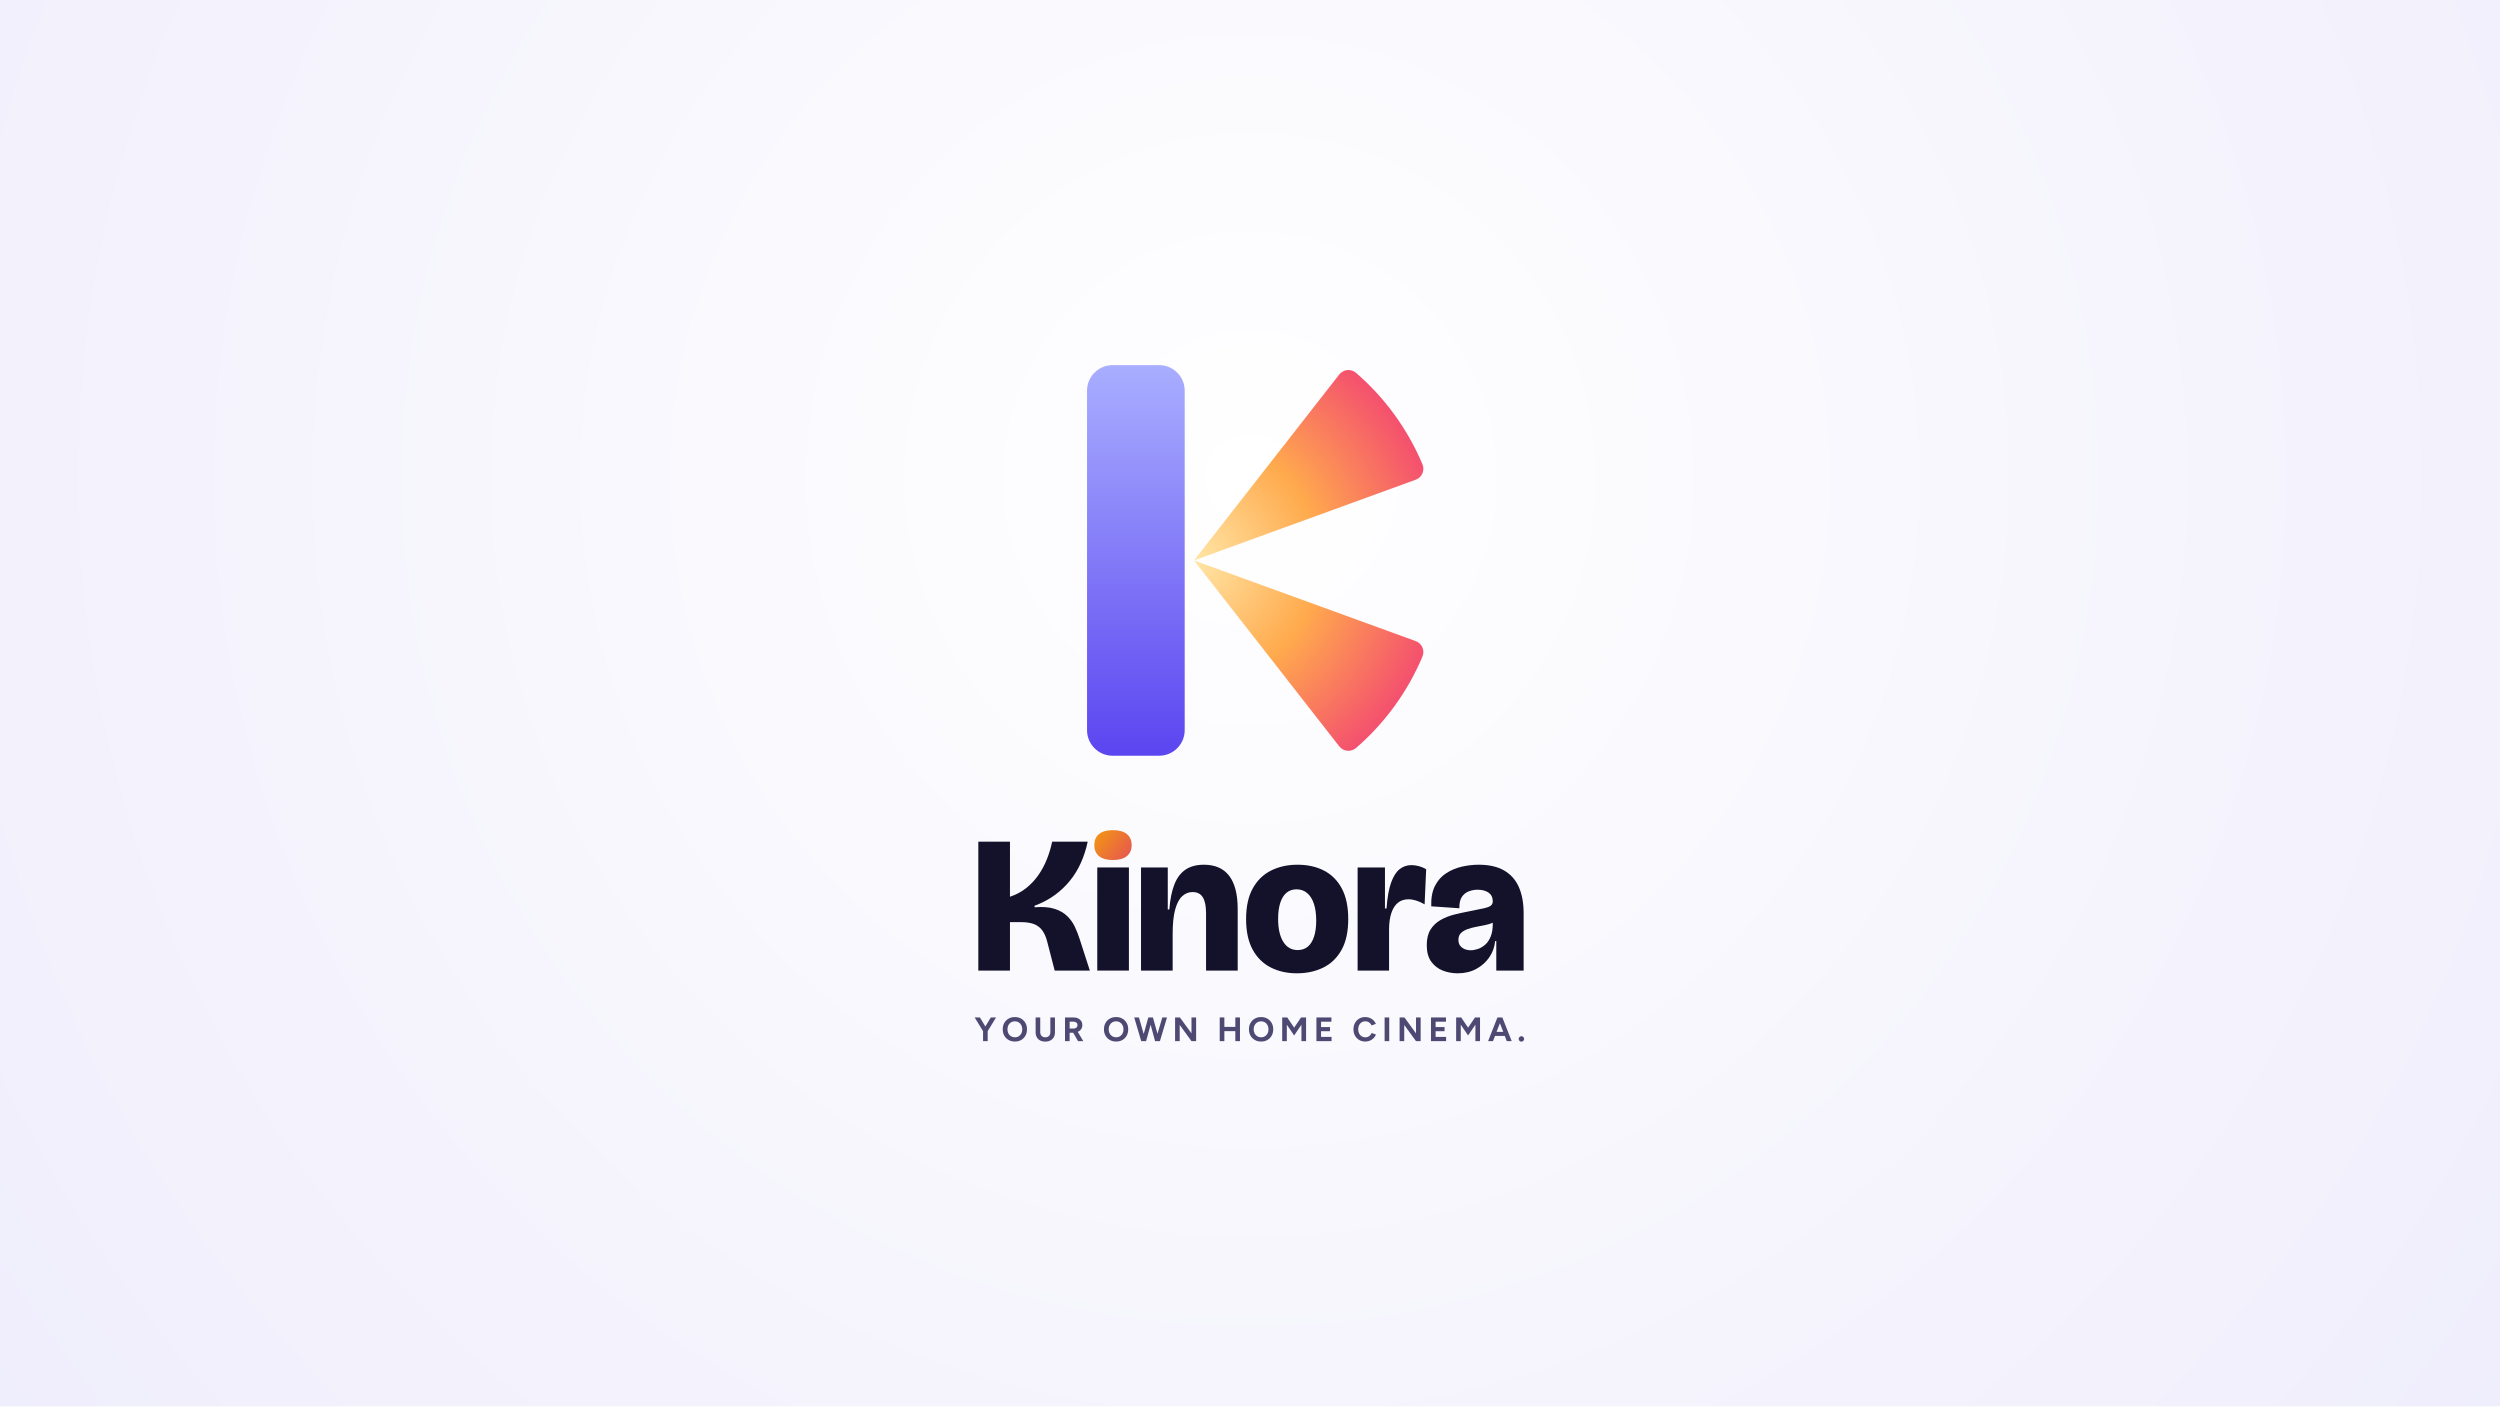
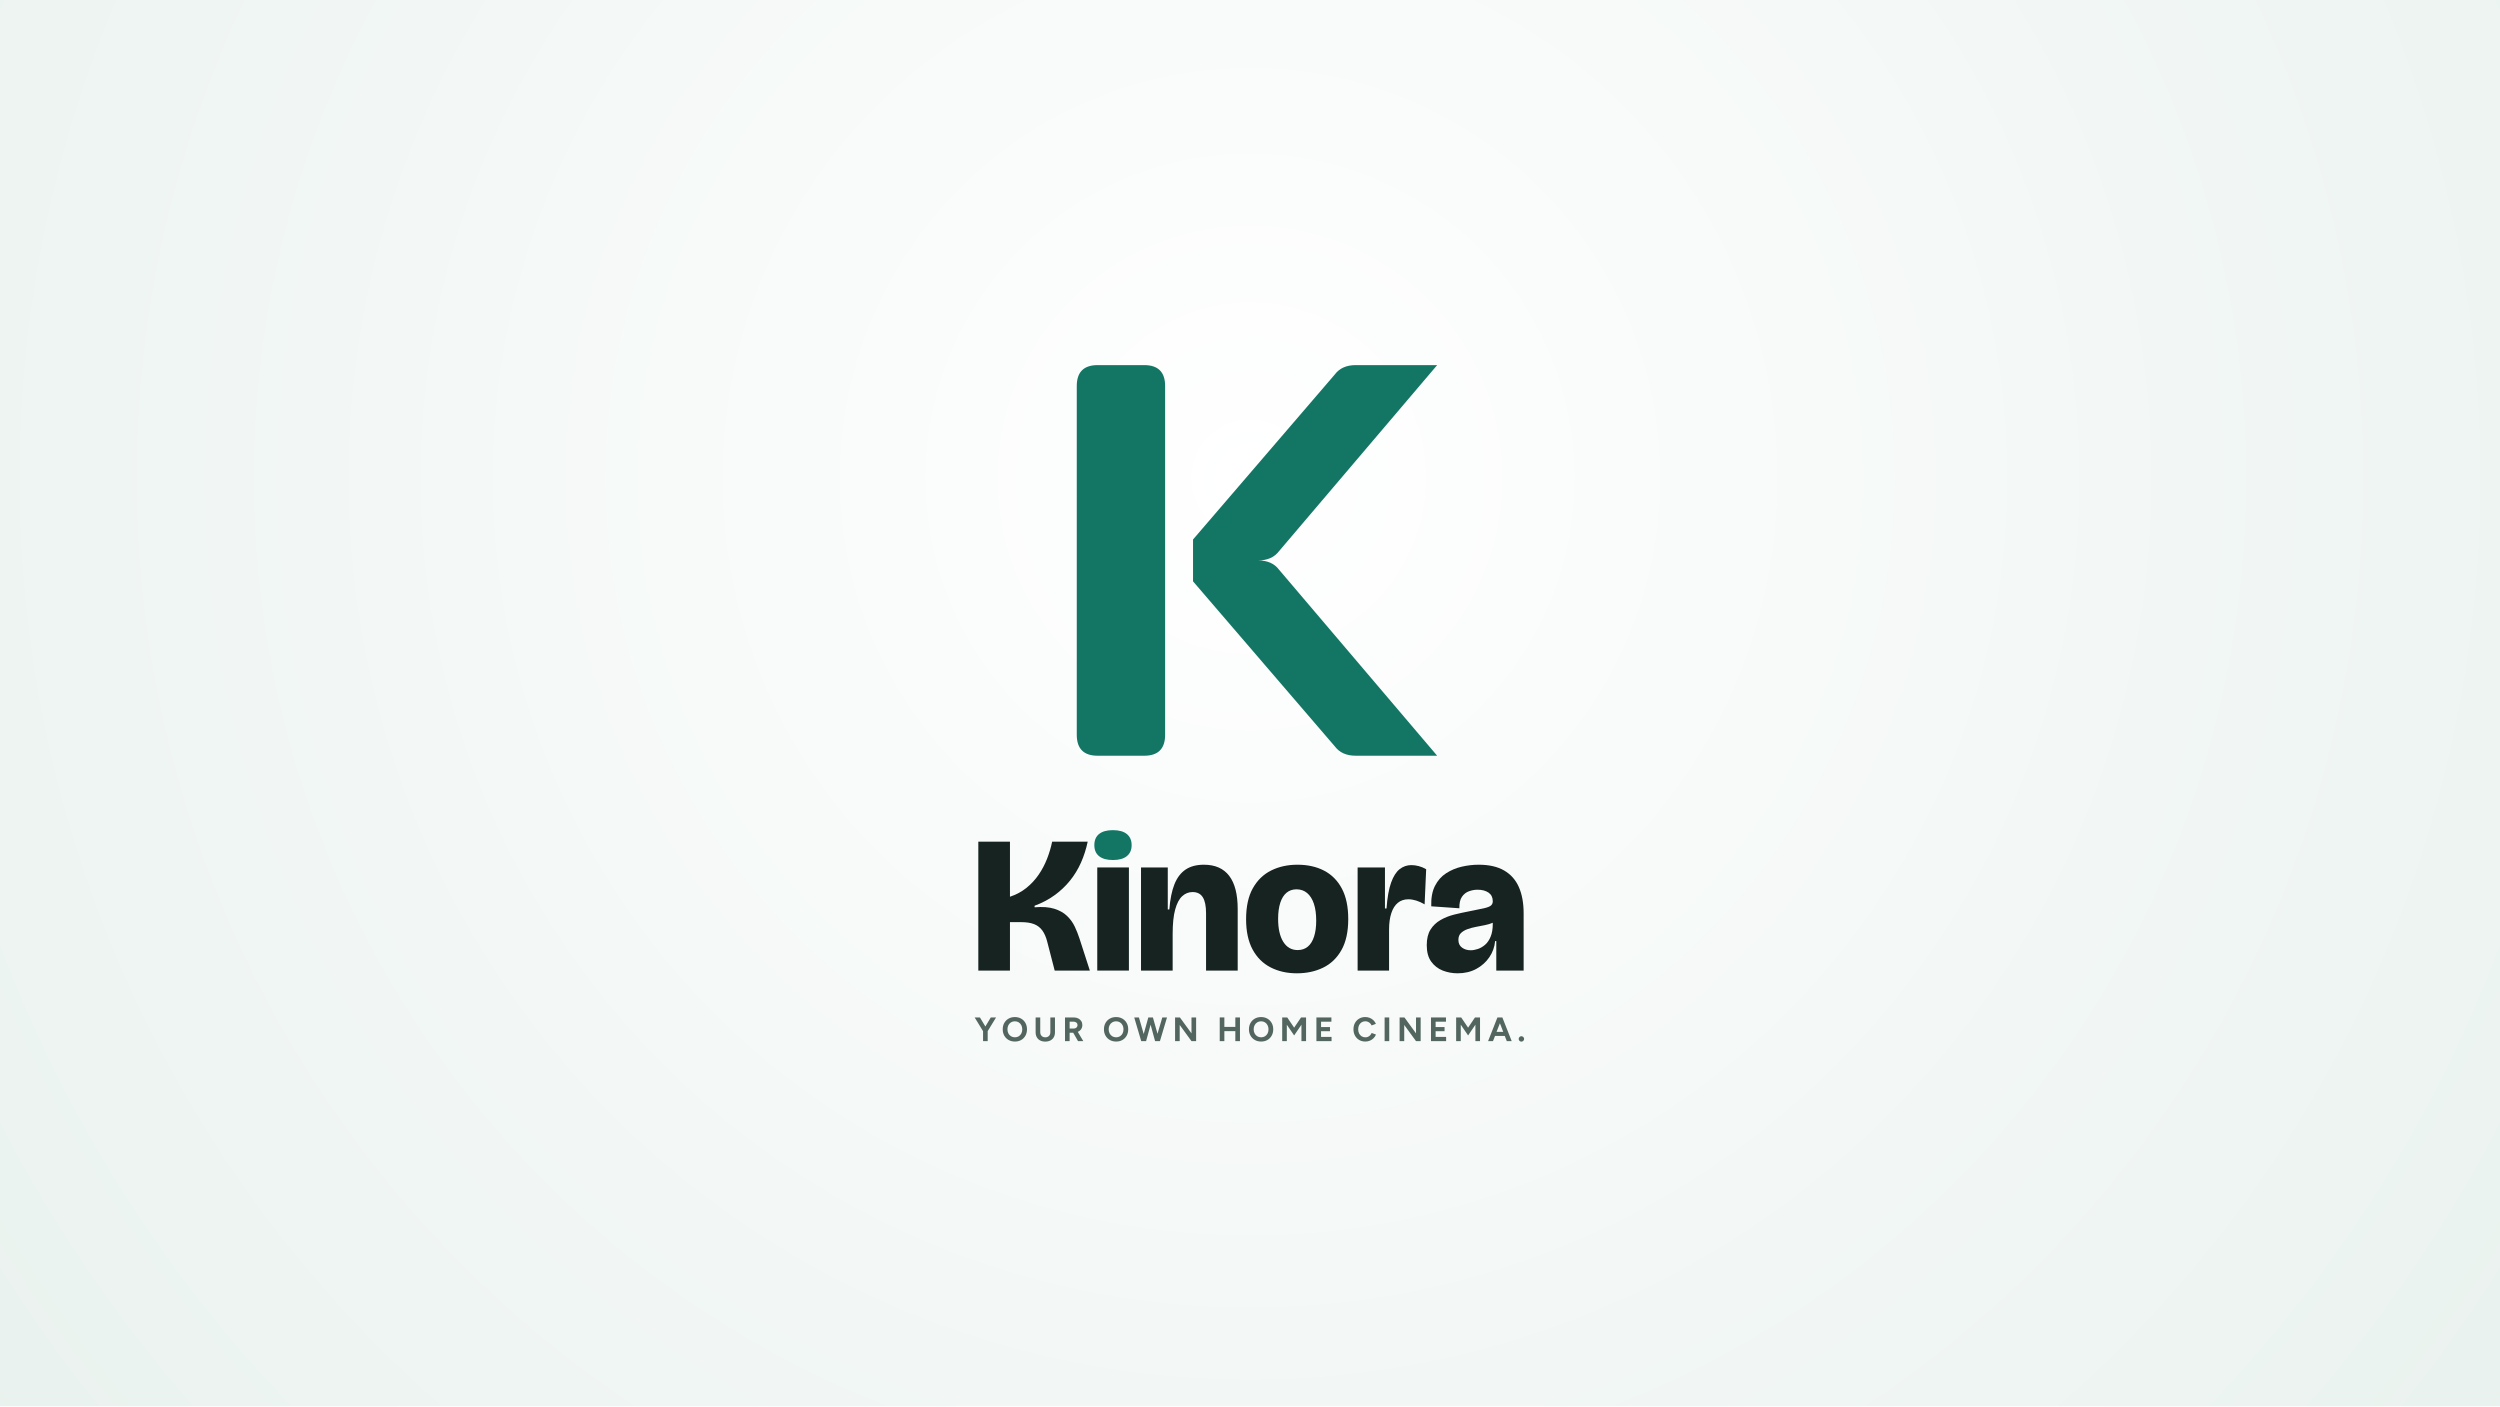
<svg xmlns="http://www.w3.org/2000/svg" width="1920" height="1080" viewBox="0 0 1920 1080" role="img" aria-label="Kinora">
  <defs>
    <radialGradient id="spbg" gradientUnits="userSpaceOnUse" cx="960" cy="367.2" r="1440">
      <stop offset="0" stop-color="#FFFFFF" />
-       <stop offset="1" stop-color="#ECEAFB" />
-     </radialGradient>
-     <linearGradient id="stlm-stem" gradientUnits="userSpaceOnUse" x1="0" y1="88" x2="0" y2="424">
-       <stop offset="0" stop-color="#A9AEFF" />
-       <stop offset="1" stop-color="#5B45F0" />
-     </linearGradient>
-     <radialGradient id="stlm-beam" gradientUnits="userSpaceOnUse" cx="200" cy="256" r="213.2">
-       <stop offset="0" stop-color="#FFE6A6" />
-       <stop offset="0.5" stop-color="#FFAA4D" />
-       <stop offset="1" stop-color="#F4506E" />
+       <stop offset="1" stop-color="#E5EFEB" />
    </radialGradient>
    <linearGradient id="stl-dot" gradientUnits="userSpaceOnUse" x1="837.3" y1="637.55" x2="872.4" y2="666.2">
-       <stop offset="0" stop-color="#F59E0B" />
-       <stop offset="1" stop-color="#E2475F" />
+       <stop offset="0" stop-color="#137665" />
+       <stop offset="1" stop-color="#137665" />
    </linearGradient>
  </defs>
  <rect width="1920" height="1080" fill="url(#spbg)" />
-   <g transform="translate(834.85 280.4) scale(0.892857) translate(-108 -88)">
-     <path d="M130 88H170A22 22 0 0 1 192 110V402A22 22 0 0 1 170 424H130A22 22 0 0 1 108 402V110A22 22 0 0 1 130 88Z" fill="url(#stlm-stem)" />
-     <path d="M200 256L390.71 186.59A10 10 0 0 0 396.51 173.31A213.2 213.2 0 0 0 339.36 94.66A10 10 0 0 0 324.95 96.07Z" fill="url(#stlm-beam)" />
-     <path d="M200 256L390.71 325.41A10 10 0 0 1 396.51 338.69A213.2 213.2 0 0 1 339.36 417.34A10 10 0 0 1 324.95 415.93Z" fill="url(#stlm-beam)" />
+   <g transform="translate(826.96 280.4) scale(0.892857) translate(-108 -88)">
+     <path d="M126 88H166Q184 88 184 106V406Q184 424 166 424H126Q108 424 108 406V106Q108 88 126 88ZM208 238L330 96Q336 88 348 88H418L282 248Q276 256 264 256H208ZM208 274V256H264Q276 256 282 264L418 424H348Q336 424 330 416Z" fill="#137665" />
  </g>
-   <path d="M751.35 745.4L751.35 646.4L775.65 646.4L775.65 688.7Q782.85 686.3 788.33 681.88Q793.8 677.45 797.7 671.75Q801.6 666.05 804.15 659.52Q806.7 653 808.05 646.4L835.35 646.4Q833.55 654.95 830.18 662.52Q826.8 670.1 821.7 676.4Q816.6 682.7 809.85 687.57Q803.1 692.45 794.55 695.6L794.55 696.8Q803.7 696.05 809.7 697.92Q815.7 699.8 819.45 703.4Q823.2 707 825.38 711.57Q827.55 716.15 829.05 720.8L837 745.4L810 745.4L804.3 723.35Q802.95 717.95 800.48 714.57Q798 711.2 794.1 709.7Q790.2 708.2 784.2 708.2L775.65 708.2L775.65 745.4Z" fill="#14122B" />
-   <path d="M842.7 745.4L842.7 666.2L867 666.2L867 745.4Z" fill="#14122B" />
+   <path d="M751.35 745.4L751.35 646.4L775.65 646.4L775.65 688.7Q782.85 686.3 788.33 681.88Q793.8 677.45 797.7 671.75Q801.6 666.05 804.15 659.52Q806.7 653 808.05 646.4L835.35 646.4Q833.55 654.95 830.18 662.52Q826.8 670.1 821.7 676.4Q816.6 682.7 809.85 687.57Q803.1 692.45 794.55 695.6L794.55 696.8Q803.7 696.05 809.7 697.92Q815.7 699.8 819.45 703.4Q823.2 707 825.38 711.57Q827.55 716.15 829.05 720.8L837 745.4L810 745.4L804.3 723.35Q802.95 717.95 800.48 714.57Q798 711.2 794.1 709.7Q790.2 708.2 784.2 708.2L775.65 708.2L775.65 745.4Z" fill="#162321" />
+   <path d="M842.7 745.4L842.7 666.2L867 666.2L867 745.4Z" fill="#162321" />
  <path d="M854.7 660.5Q847.8 660.5 844.13 657.57Q840.45 654.65 840.45 649.1Q840.45 643.4 844.13 640.48Q847.8 637.55 854.7 637.55Q861.75 637.55 865.43 640.55Q869.1 643.55 869.1 649.1Q869.1 654.5 865.43 657.5Q861.75 660.5 854.7 660.5Z" fill="url(#stl-dot)" />
-   <path d="M876.3 745.4L876.3 700.55L876.3 666.2L896.85 666.2L896.85 698.45L898.05 698.45Q898.95 686.75 901.95 679.17Q904.95 671.6 910.5 667.85Q916.05 664.1 924.6 664.1Q937.5 664.1 944.03 672.65Q950.55 681.2 950.55 698.15L950.55 745.4L926.25 745.4L926.25 701.3Q926.25 693.2 923.78 689.15Q921.3 685.1 915.9 685.1Q911.4 685.1 907.95 688.25Q904.5 691.4 902.55 698.45Q900.6 705.5 900.6 717.35L900.6 745.4Z" fill="#14122B" />
-   <path d="M996 747.5Q984.6 747.5 975.75 742.92Q966.9 738.35 961.95 729.13Q957 719.9 957 705.95Q957 691.4 962.18 682.17Q967.35 672.95 976.28 668.52Q985.2 664.1 996.45 664.1Q1008.15 664.1 1016.93 668.67Q1025.7 673.25 1030.58 682.48Q1035.45 691.7 1035.45 705.8Q1035.45 720.35 1030.28 729.57Q1025.1 738.8 1016.18 743.15Q1007.25 747.5 996 747.5ZM996.6 729.65Q1001.25 729.65 1004.4 727.02Q1007.55 724.4 1009.2 719.3Q1010.85 714.2 1010.85 707.15Q1010.85 699.35 1009.05 694.02Q1007.25 688.7 1003.88 685.85Q1000.5 683 995.7 683Q991.2 683 988.05 685.63Q984.9 688.25 983.25 693.35Q981.6 698.45 981.6 705.65Q981.6 717.05 985.58 723.35Q989.55 729.65 996.6 729.65Z" fill="#14122B" />
-   <path d="M1042.65 745.4L1042.65 702.35L1042.65 666.2L1063.65 666.2L1063.65 697.7L1064.85 697.7Q1065.75 685.1 1068.38 677.82Q1071 670.55 1074.97 667.48Q1078.95 664.4 1083.9 664.4Q1086.6 664.4 1089.53 665.15Q1092.45 665.9 1095.3 667.55L1094.1 694.55Q1090.8 692.6 1087.65 691.63Q1084.5 690.65 1081.65 690.65Q1076.85 690.65 1073.55 693.35Q1070.25 696.05 1068.53 701.3Q1066.8 706.55 1066.8 714.05L1066.8 745.4Z" fill="#14122B" />
-   <path d="M1119.45 747.5Q1113.45 747.5 1108.05 745.4Q1102.65 743.3 1099.2 738.57Q1095.75 733.85 1095.75 725.9Q1095.75 718.55 1098.6 713.98Q1101.45 709.4 1106.25 706.63Q1111.05 703.85 1116.75 702.42Q1122.45 701 1128 699.95Q1135.8 698.45 1139.7 697.55Q1143.6 696.65 1145.03 695.45Q1146.45 694.25 1146.45 692.15Q1146.45 687.8 1143.23 685.55Q1140 683.3 1134.75 683.3Q1131.45 683.3 1128.15 684.5Q1124.85 685.7 1122.75 688.77Q1120.65 691.85 1120.8 697.55L1099.2 696.05Q1098.9 686.6 1102.05 680.38Q1105.2 674.15 1110.67 670.63Q1116.15 667.1 1122.67 665.6Q1129.2 664.1 1135.65 664.1Q1147.5 664.1 1155.15 668.52Q1162.8 672.95 1166.48 681.27Q1170.15 689.6 1170.15 701.45L1170.15 715.55Q1170.15 720.5 1170.15 725.52Q1170.15 730.55 1170.15 735.5Q1170.15 740.45 1170.15 745.4L1149.15 745.4Q1149.15 740 1149.15 734.45Q1149.15 728.9 1149.15 722.75L1148.25 722.75Q1147.65 729.5 1143.83 735.13Q1140 740.75 1133.78 744.13Q1127.55 747.5 1119.45 747.5ZM1129.5 729.8Q1132.05 729.8 1134.98 728.82Q1137.9 727.85 1140.53 725.6Q1143.15 723.35 1144.8 719.38Q1146.45 715.4 1146.45 709.55L1146.45 705.95L1150.5 705.5Q1149.3 707.45 1146.53 708.65Q1143.75 709.85 1140.3 710.52Q1136.85 711.2 1133.33 711.88Q1129.8 712.55 1126.8 713.67Q1123.8 714.8 1121.92 716.67Q1120.05 718.55 1120.05 721.85Q1120.05 725.75 1122.83 727.77Q1125.6 729.8 1129.5 729.8Z" fill="#14122B" />
-   <path d="M754.99 799.6L754.99 791.93L748.53 781.4L752.59 781.4L756.76 788.36L760.93 781.4L764.98 781.4L758.54 791.91L758.54 799.6Z" fill="#4D4973" />
-   <path d="M779.46 799.91Q776.72 799.91 774.61 798.71Q772.49 797.5 771.29 795.38Q770.09 793.26 770.09 790.52Q770.09 787.75 771.28 785.63Q772.48 783.51 774.57 782.31Q776.67 781.1 779.41 781.1Q782.14 781.1 784.25 782.31Q786.35 783.52 787.54 785.64Q788.73 787.76 788.73 790.52Q788.73 793.26 787.55 795.38Q786.36 797.5 784.28 798.71Q782.19 799.91 779.46 799.91ZM779.47 796.66Q781.13 796.66 782.39 795.87Q783.66 795.08 784.38 793.7Q785.1 792.31 785.1 790.51Q785.1 788.72 784.37 787.33Q783.63 785.94 782.36 785.15Q781.08 784.36 779.41 784.36Q777.75 784.36 776.47 785.15Q775.18 785.94 774.45 787.32Q773.72 788.71 773.72 790.51Q773.72 792.31 774.46 793.7Q775.19 795.08 776.49 795.87Q777.79 796.66 779.47 796.66Z" fill="#4D4973" />
-   <path d="M802.73 799.95Q800.49 799.95 798.83 799.07Q797.16 798.2 796.26 796.59Q795.36 794.99 795.36 792.82L795.36 781.4L798.91 781.4L798.91 792.82Q798.91 793.98 799.4 794.85Q799.88 795.72 800.75 796.19Q801.62 796.67 802.79 796.67Q803.96 796.67 804.84 796.19Q805.72 795.72 806.19 794.85Q806.67 793.98 806.67 792.82L806.67 781.4L810.22 781.4L810.22 792.82Q810.22 794.99 809.31 796.59Q808.39 798.2 806.71 799.07Q805.03 799.95 802.73 799.95Z" fill="#4D4973" />
-   <path d="M817.93 799.6L817.93 781.4L824.69 781.4Q826.61 781.4 828.09 782.15Q829.57 782.9 830.41 784.22Q831.24 785.54 831.24 787.27Q831.24 789.06 830.28 790.43Q829.33 791.81 827.75 792.5L831.97 799.6L827.93 799.6L824.22 793.15Q824.05 793.16 823.89 793.16Q823.72 793.16 823.56 793.16L821.48 793.16L821.48 799.6ZM821.48 789.9L824.71 789.9Q825.52 789.9 826.15 789.56Q826.78 789.22 827.16 788.62Q827.54 788.02 827.54 787.27Q827.54 786.11 826.7 785.38Q825.86 784.64 824.53 784.64L821.48 784.64Z" fill="#4D4973" />
-   <path d="M857.21 799.91Q854.47 799.91 852.35 798.71Q850.23 797.5 849.03 795.38Q847.83 793.26 847.83 790.52Q847.83 787.75 849.03 785.63Q850.22 783.51 852.32 782.31Q854.41 781.1 857.15 781.1Q859.89 781.1 861.99 782.31Q864.09 783.52 865.28 785.64Q866.47 787.76 866.47 790.52Q866.47 793.26 865.29 795.38Q864.11 797.5 862.02 798.71Q859.93 799.91 857.21 799.91ZM857.21 796.66Q858.87 796.66 860.14 795.87Q861.41 795.08 862.13 793.7Q862.84 792.31 862.84 790.51Q862.84 788.72 862.11 787.33Q861.38 785.94 860.1 785.15Q858.82 784.36 857.15 784.36Q855.5 784.36 854.21 785.15Q852.92 785.94 852.19 787.32Q851.46 788.71 851.46 790.51Q851.46 792.31 852.2 793.7Q852.94 795.08 854.23 795.87Q855.53 796.66 857.21 796.66Z" fill="#4D4973" />
-   <path d="M876.46 799.6L871.08 781.4L874.7 781.4L878.37 794.13L881.9 781.4L885.44 781.4L888.97 793.96L892.65 781.4L896.26 781.4L890.83 799.6L887.1 799.6L883.67 786.97L880.19 799.6Z" fill="#4D4973" />
-   <path d="M902.46 799.6L902.46 781.4L906.17 781.4L915.06 793.62L915.06 781.4L918.62 781.4L918.62 799.6L915.06 799.6L906.01 787.16L906.01 799.6Z" fill="#4D4973" />
-   <path d="M936.75 799.6L936.75 781.38L940.31 781.38L940.31 788.66L948.74 788.66L948.74 781.4L952.29 781.4L952.29 799.6L948.74 799.6L948.74 791.92L940.31 791.92L940.31 799.6Z" fill="#4D4973" />
-   <path d="M968.57 799.91Q965.83 799.91 963.71 798.71Q961.6 797.5 960.4 795.38Q959.19 793.26 959.19 790.52Q959.19 787.75 960.39 785.63Q961.59 783.51 963.68 782.31Q965.78 781.1 968.51 781.1Q971.25 781.1 973.35 782.31Q975.45 783.52 976.65 785.64Q977.84 787.76 977.84 790.52Q977.84 793.26 976.65 795.38Q975.47 797.5 973.38 798.71Q971.3 799.91 968.57 799.91ZM968.57 796.66Q970.23 796.66 971.5 795.87Q972.77 795.08 973.49 793.7Q974.21 792.31 974.21 790.51Q974.21 788.72 973.47 787.33Q972.74 785.94 971.46 785.15Q970.19 784.36 968.51 784.36Q966.86 784.36 965.57 785.15Q964.29 785.94 963.56 787.32Q962.82 788.71 962.82 790.51Q962.82 792.31 963.56 793.7Q964.3 795.08 965.6 795.87Q966.9 796.66 968.57 796.66Z" fill="#4D4973" />
-   <path d="M984.73 799.6L984.73 781.4L988.59 781.4L993.9 789.25L999.2 781.4L1003.06 781.4L1003.06 799.6L999.51 799.6L999.51 786.96L993.9 795.22L988.28 786.98L988.28 799.6Z" fill="#4D4973" />
-   <path d="M1011.01 799.6L1011.01 781.4L1022.52 781.4L1022.52 784.66L1014.57 784.66L1014.57 788.79L1021.43 788.79L1021.43 791.97L1014.57 791.97L1014.57 796.34L1022.63 796.34L1022.63 799.6Z" fill="#4D4973" />
-   <path d="M1048.57 799.91Q1045.9 799.91 1043.85 798.7Q1041.8 797.49 1040.63 795.38Q1039.46 793.26 1039.46 790.5Q1039.46 787.74 1040.62 785.63Q1041.79 783.51 1043.84 782.3Q1045.88 781.09 1048.54 781.09Q1050.42 781.09 1052.02 781.75Q1053.62 782.41 1054.83 783.59Q1056.04 784.77 1056.69 786.32L1053.4 787.54Q1052.96 786.57 1052.23 785.85Q1051.49 785.13 1050.55 784.74Q1049.62 784.34 1048.54 784.34Q1046.95 784.34 1045.72 785.13Q1044.49 785.92 1043.79 787.3Q1043.09 788.69 1043.09 790.5Q1043.09 792.31 1043.8 793.71Q1044.5 795.1 1045.75 795.89Q1047.01 796.68 1048.62 796.68Q1049.74 796.68 1050.66 796.25Q1051.58 795.83 1052.29 795.07Q1053 794.32 1053.45 793.32L1056.75 794.54Q1056.11 796.12 1054.9 797.34Q1053.69 798.56 1052.07 799.24Q1050.45 799.91 1048.57 799.91Z" fill="#4D4973" />
-   <path d="M1063.38 799.6L1063.38 781.4L1066.93 781.4L1066.93 799.6Z" fill="#4D4973" />
-   <path d="M1074.9 799.6L1074.9 781.4L1078.61 781.4L1087.5 793.62L1087.5 781.4L1091.06 781.4L1091.06 799.6L1087.5 799.6L1078.45 787.16L1078.45 799.6Z" fill="#4D4973" />
-   <path d="M1099 799.6L1099 781.4L1110.51 781.4L1110.51 784.66L1102.55 784.66L1102.55 788.79L1109.42 788.79L1109.42 791.97L1102.55 791.97L1102.55 796.34L1110.62 796.34L1110.62 799.6Z" fill="#4D4973" />
-   <path d="M1118.32 799.6L1118.32 781.4L1122.19 781.4L1127.49 789.25L1132.79 781.4L1136.66 781.4L1136.66 799.6L1133.11 799.6L1133.11 786.96L1127.5 795.22L1121.87 786.98L1121.87 799.6Z" fill="#4D4973" />
-   <path d="M1142.85 799.6L1150.02 781.4L1153.81 781.4L1160.99 799.6L1157.22 799.6L1155.66 795.6L1148.18 795.6L1146.61 799.6ZM1149.35 792.45L1154.48 792.45L1151.93 785.85Z" fill="#4D4973" />
-   <path d="M1168.43 799.98Q1167.58 799.98 1166.96 799.36Q1166.35 798.75 1166.35 797.89Q1166.35 797.04 1166.96 796.43Q1167.58 795.81 1168.43 795.81Q1169.28 795.81 1169.9 796.43Q1170.52 797.04 1170.52 797.89Q1170.52 798.75 1169.9 799.36Q1169.28 799.98 1168.43 799.98Z" fill="#4D4973" />
+   <path d="M876.3 745.4L876.3 700.55L876.3 666.2L896.85 666.2L896.85 698.45L898.05 698.45Q898.95 686.75 901.95 679.17Q904.95 671.6 910.5 667.85Q916.05 664.1 924.6 664.1Q937.5 664.1 944.03 672.65Q950.55 681.2 950.55 698.15L950.55 745.4L926.25 745.4L926.25 701.3Q926.25 693.2 923.78 689.15Q921.3 685.1 915.9 685.1Q911.4 685.1 907.95 688.25Q904.5 691.4 902.55 698.45Q900.6 705.5 900.6 717.35L900.6 745.4Z" fill="#162321" />
+   <path d="M996 747.5Q984.6 747.5 975.75 742.92Q966.9 738.35 961.95 729.13Q957 719.9 957 705.95Q957 691.4 962.18 682.17Q967.35 672.95 976.28 668.52Q985.2 664.1 996.45 664.1Q1008.15 664.1 1016.93 668.67Q1025.7 673.25 1030.58 682.48Q1035.45 691.7 1035.45 705.8Q1035.45 720.35 1030.28 729.57Q1025.1 738.8 1016.18 743.15Q1007.25 747.5 996 747.5ZM996.6 729.65Q1001.25 729.65 1004.4 727.02Q1007.55 724.4 1009.2 719.3Q1010.85 714.2 1010.85 707.15Q1010.85 699.35 1009.05 694.02Q1007.25 688.7 1003.88 685.85Q1000.5 683 995.7 683Q991.2 683 988.05 685.63Q984.9 688.25 983.25 693.35Q981.6 698.45 981.6 705.65Q981.6 717.05 985.58 723.35Q989.55 729.65 996.6 729.65Z" fill="#162321" />
+   <path d="M1042.65 745.4L1042.65 702.35L1042.65 666.2L1063.65 666.2L1063.65 697.7L1064.85 697.7Q1065.75 685.1 1068.38 677.82Q1071 670.55 1074.97 667.48Q1078.95 664.4 1083.9 664.4Q1086.6 664.4 1089.53 665.15Q1092.45 665.9 1095.3 667.55L1094.1 694.55Q1090.8 692.6 1087.65 691.63Q1084.5 690.65 1081.65 690.65Q1076.85 690.65 1073.55 693.35Q1070.25 696.05 1068.53 701.3Q1066.8 706.55 1066.8 714.05L1066.8 745.4Z" fill="#162321" />
+   <path d="M1119.45 747.5Q1113.45 747.5 1108.05 745.4Q1102.65 743.3 1099.2 738.57Q1095.75 733.85 1095.75 725.9Q1095.75 718.55 1098.6 713.98Q1101.45 709.4 1106.25 706.63Q1111.05 703.85 1116.75 702.42Q1122.45 701 1128 699.95Q1135.8 698.45 1139.7 697.55Q1143.6 696.65 1145.03 695.45Q1146.45 694.25 1146.45 692.15Q1146.45 687.8 1143.23 685.55Q1140 683.3 1134.75 683.3Q1131.45 683.3 1128.15 684.5Q1124.85 685.7 1122.75 688.77Q1120.65 691.85 1120.8 697.55L1099.2 696.05Q1098.9 686.6 1102.05 680.38Q1105.2 674.15 1110.67 670.63Q1116.15 667.1 1122.67 665.6Q1129.2 664.1 1135.65 664.1Q1147.5 664.1 1155.15 668.52Q1162.8 672.95 1166.48 681.27Q1170.15 689.6 1170.15 701.45L1170.15 715.55Q1170.15 720.5 1170.15 725.52Q1170.15 730.55 1170.15 735.5Q1170.15 740.45 1170.15 745.4L1149.15 745.4Q1149.15 740 1149.15 734.45Q1149.15 728.9 1149.15 722.75L1148.25 722.75Q1147.65 729.5 1143.83 735.13Q1140 740.75 1133.78 744.13Q1127.55 747.5 1119.45 747.5ZM1129.5 729.8Q1132.05 729.8 1134.98 728.82Q1137.9 727.85 1140.53 725.6Q1143.15 723.35 1144.8 719.38Q1146.45 715.4 1146.45 709.55L1146.45 705.95L1150.5 705.5Q1149.3 707.45 1146.53 708.65Q1143.75 709.85 1140.3 710.52Q1136.85 711.2 1133.33 711.88Q1129.8 712.55 1126.8 713.67Q1123.8 714.8 1121.92 716.67Q1120.05 718.55 1120.05 721.85Q1120.05 725.75 1122.83 727.77Q1125.6 729.8 1129.5 729.8Z" fill="#162321" />
+   <path d="M754.99 799.6L754.99 791.93L748.53 781.4L752.59 781.4L756.76 788.36L760.93 781.4L764.98 781.4L758.54 791.91L758.54 799.6Z" fill="#52655F" />
+   <path d="M779.46 799.91Q776.72 799.91 774.61 798.71Q772.49 797.5 771.29 795.38Q770.09 793.26 770.09 790.52Q770.09 787.75 771.28 785.63Q772.48 783.51 774.57 782.31Q776.67 781.1 779.41 781.1Q782.14 781.1 784.25 782.31Q786.35 783.52 787.54 785.64Q788.73 787.76 788.73 790.52Q788.73 793.26 787.55 795.38Q786.36 797.5 784.28 798.71Q782.19 799.91 779.46 799.91ZM779.47 796.66Q781.13 796.66 782.39 795.87Q783.66 795.08 784.38 793.7Q785.1 792.31 785.1 790.51Q785.1 788.72 784.37 787.33Q783.63 785.94 782.36 785.15Q781.08 784.36 779.41 784.36Q777.75 784.36 776.47 785.15Q775.18 785.94 774.45 787.32Q773.72 788.71 773.72 790.51Q773.72 792.31 774.46 793.7Q775.19 795.08 776.49 795.87Q777.79 796.66 779.47 796.66Z" fill="#52655F" />
+   <path d="M802.73 799.95Q800.49 799.95 798.83 799.07Q797.16 798.2 796.26 796.59Q795.36 794.99 795.36 792.82L795.36 781.4L798.91 781.4L798.91 792.82Q798.91 793.98 799.4 794.85Q799.88 795.72 800.75 796.19Q801.62 796.67 802.79 796.67Q803.96 796.67 804.84 796.19Q805.72 795.72 806.19 794.85Q806.67 793.98 806.67 792.82L806.67 781.4L810.22 781.4L810.22 792.82Q810.22 794.99 809.31 796.59Q808.39 798.2 806.71 799.07Q805.03 799.95 802.73 799.95Z" fill="#52655F" />
+   <path d="M817.93 799.6L817.93 781.4L824.69 781.4Q826.61 781.4 828.09 782.15Q829.57 782.9 830.41 784.22Q831.24 785.54 831.24 787.27Q831.24 789.06 830.28 790.43Q829.33 791.81 827.75 792.5L831.97 799.6L827.93 799.6L824.22 793.15Q824.05 793.16 823.89 793.16Q823.72 793.16 823.56 793.16L821.48 793.16L821.48 799.6ZM821.48 789.9L824.71 789.9Q825.52 789.9 826.15 789.56Q826.78 789.22 827.16 788.62Q827.54 788.02 827.54 787.27Q827.54 786.11 826.7 785.38Q825.86 784.64 824.53 784.64L821.48 784.64Z" fill="#52655F" />
+   <path d="M857.21 799.91Q854.47 799.91 852.35 798.71Q850.23 797.5 849.03 795.38Q847.83 793.26 847.83 790.52Q847.83 787.75 849.03 785.63Q850.22 783.51 852.32 782.31Q854.41 781.1 857.15 781.1Q859.89 781.1 861.99 782.31Q864.09 783.52 865.28 785.64Q866.47 787.76 866.47 790.52Q866.47 793.26 865.29 795.38Q864.11 797.5 862.02 798.71Q859.93 799.91 857.21 799.91ZM857.21 796.66Q858.87 796.66 860.14 795.87Q861.41 795.08 862.13 793.7Q862.84 792.31 862.84 790.51Q862.84 788.72 862.11 787.33Q861.38 785.94 860.1 785.15Q858.82 784.36 857.15 784.36Q855.5 784.36 854.21 785.15Q852.92 785.94 852.19 787.32Q851.46 788.71 851.46 790.51Q851.46 792.31 852.2 793.7Q852.94 795.08 854.23 795.87Q855.53 796.66 857.21 796.66Z" fill="#52655F" />
+   <path d="M876.46 799.6L871.08 781.4L874.7 781.4L878.37 794.13L881.9 781.4L885.44 781.4L888.97 793.96L892.65 781.4L896.26 781.4L890.83 799.6L887.1 799.6L883.67 786.97L880.19 799.6Z" fill="#52655F" />
+   <path d="M902.46 799.6L902.46 781.4L906.17 781.4L915.06 793.62L915.06 781.4L918.62 781.4L918.62 799.6L915.06 799.6L906.01 787.16L906.01 799.6Z" fill="#52655F" />
+   <path d="M936.75 799.6L936.75 781.38L940.31 781.38L940.31 788.66L948.74 788.66L948.74 781.4L952.29 781.4L952.29 799.6L948.74 799.6L948.74 791.92L940.31 791.92L940.31 799.6Z" fill="#52655F" />
+   <path d="M968.57 799.91Q965.83 799.91 963.71 798.71Q961.6 797.5 960.4 795.38Q959.19 793.26 959.19 790.52Q959.19 787.75 960.39 785.63Q961.59 783.51 963.68 782.31Q965.78 781.1 968.51 781.1Q971.25 781.1 973.35 782.31Q975.45 783.52 976.65 785.64Q977.84 787.76 977.84 790.52Q977.84 793.26 976.65 795.38Q975.47 797.5 973.38 798.71Q971.3 799.91 968.57 799.91ZM968.57 796.66Q970.23 796.66 971.5 795.87Q972.77 795.08 973.49 793.7Q974.21 792.31 974.21 790.51Q974.21 788.72 973.47 787.33Q972.74 785.94 971.46 785.15Q970.19 784.36 968.51 784.36Q966.86 784.36 965.57 785.15Q964.29 785.94 963.56 787.32Q962.82 788.71 962.82 790.51Q962.82 792.31 963.56 793.7Q964.3 795.08 965.6 795.87Q966.9 796.66 968.57 796.66Z" fill="#52655F" />
+   <path d="M984.73 799.6L984.73 781.4L988.59 781.4L993.9 789.25L999.2 781.4L1003.06 781.4L1003.06 799.6L999.51 799.6L999.51 786.96L993.9 795.22L988.28 786.98L988.28 799.6Z" fill="#52655F" />
+   <path d="M1011.01 799.6L1011.01 781.4L1022.52 781.4L1022.52 784.66L1014.57 784.66L1014.57 788.79L1021.43 788.79L1021.43 791.97L1014.57 791.97L1014.57 796.34L1022.63 796.34L1022.63 799.6Z" fill="#52655F" />
+   <path d="M1048.57 799.91Q1045.9 799.91 1043.85 798.7Q1041.8 797.49 1040.63 795.38Q1039.46 793.26 1039.46 790.5Q1039.46 787.74 1040.62 785.63Q1041.79 783.51 1043.84 782.3Q1045.88 781.09 1048.54 781.09Q1050.42 781.09 1052.02 781.75Q1053.62 782.41 1054.83 783.59Q1056.04 784.77 1056.69 786.32L1053.4 787.54Q1052.96 786.57 1052.23 785.85Q1051.49 785.13 1050.55 784.74Q1049.62 784.34 1048.54 784.34Q1046.95 784.34 1045.72 785.13Q1044.49 785.92 1043.79 787.3Q1043.09 788.69 1043.09 790.5Q1043.09 792.31 1043.8 793.71Q1044.5 795.1 1045.75 795.89Q1047.01 796.68 1048.62 796.68Q1049.74 796.68 1050.66 796.25Q1051.58 795.83 1052.29 795.07Q1053 794.32 1053.45 793.32L1056.75 794.54Q1056.11 796.12 1054.9 797.34Q1053.69 798.56 1052.07 799.24Q1050.45 799.91 1048.57 799.91Z" fill="#52655F" />
+   <path d="M1063.38 799.6L1063.38 781.4L1066.93 781.4L1066.93 799.6Z" fill="#52655F" />
+   <path d="M1074.9 799.6L1074.9 781.4L1078.61 781.4L1087.5 793.62L1087.5 781.4L1091.06 781.4L1091.06 799.6L1087.5 799.6L1078.45 787.16L1078.45 799.6Z" fill="#52655F" />
+   <path d="M1099 799.6L1099 781.4L1110.51 781.4L1110.51 784.66L1102.55 784.66L1102.55 788.79L1109.42 788.79L1109.42 791.97L1102.55 791.97L1102.55 796.34L1110.62 796.34L1110.62 799.6Z" fill="#52655F" />
+   <path d="M1118.32 799.6L1118.32 781.4L1122.19 781.4L1127.49 789.25L1132.79 781.4L1136.66 781.4L1136.66 799.6L1133.11 799.6L1133.11 786.96L1127.5 795.22L1121.87 786.98L1121.87 799.6Z" fill="#52655F" />
+   <path d="M1142.85 799.6L1150.02 781.4L1153.81 781.4L1160.99 799.6L1157.22 799.6L1155.66 795.6L1148.18 795.6L1146.61 799.6ZM1149.35 792.45L1154.48 792.45L1151.93 785.85Z" fill="#52655F" />
+   <path d="M1168.43 799.98Q1167.58 799.98 1166.96 799.36Q1166.35 798.75 1166.35 797.89Q1166.35 797.04 1166.96 796.43Q1167.58 795.81 1168.43 795.81Q1169.28 795.81 1169.9 796.43Q1170.52 797.04 1170.52 797.89Q1170.52 798.75 1169.9 799.36Q1169.28 799.98 1168.43 799.98Z" fill="#52655F" />
</svg>
